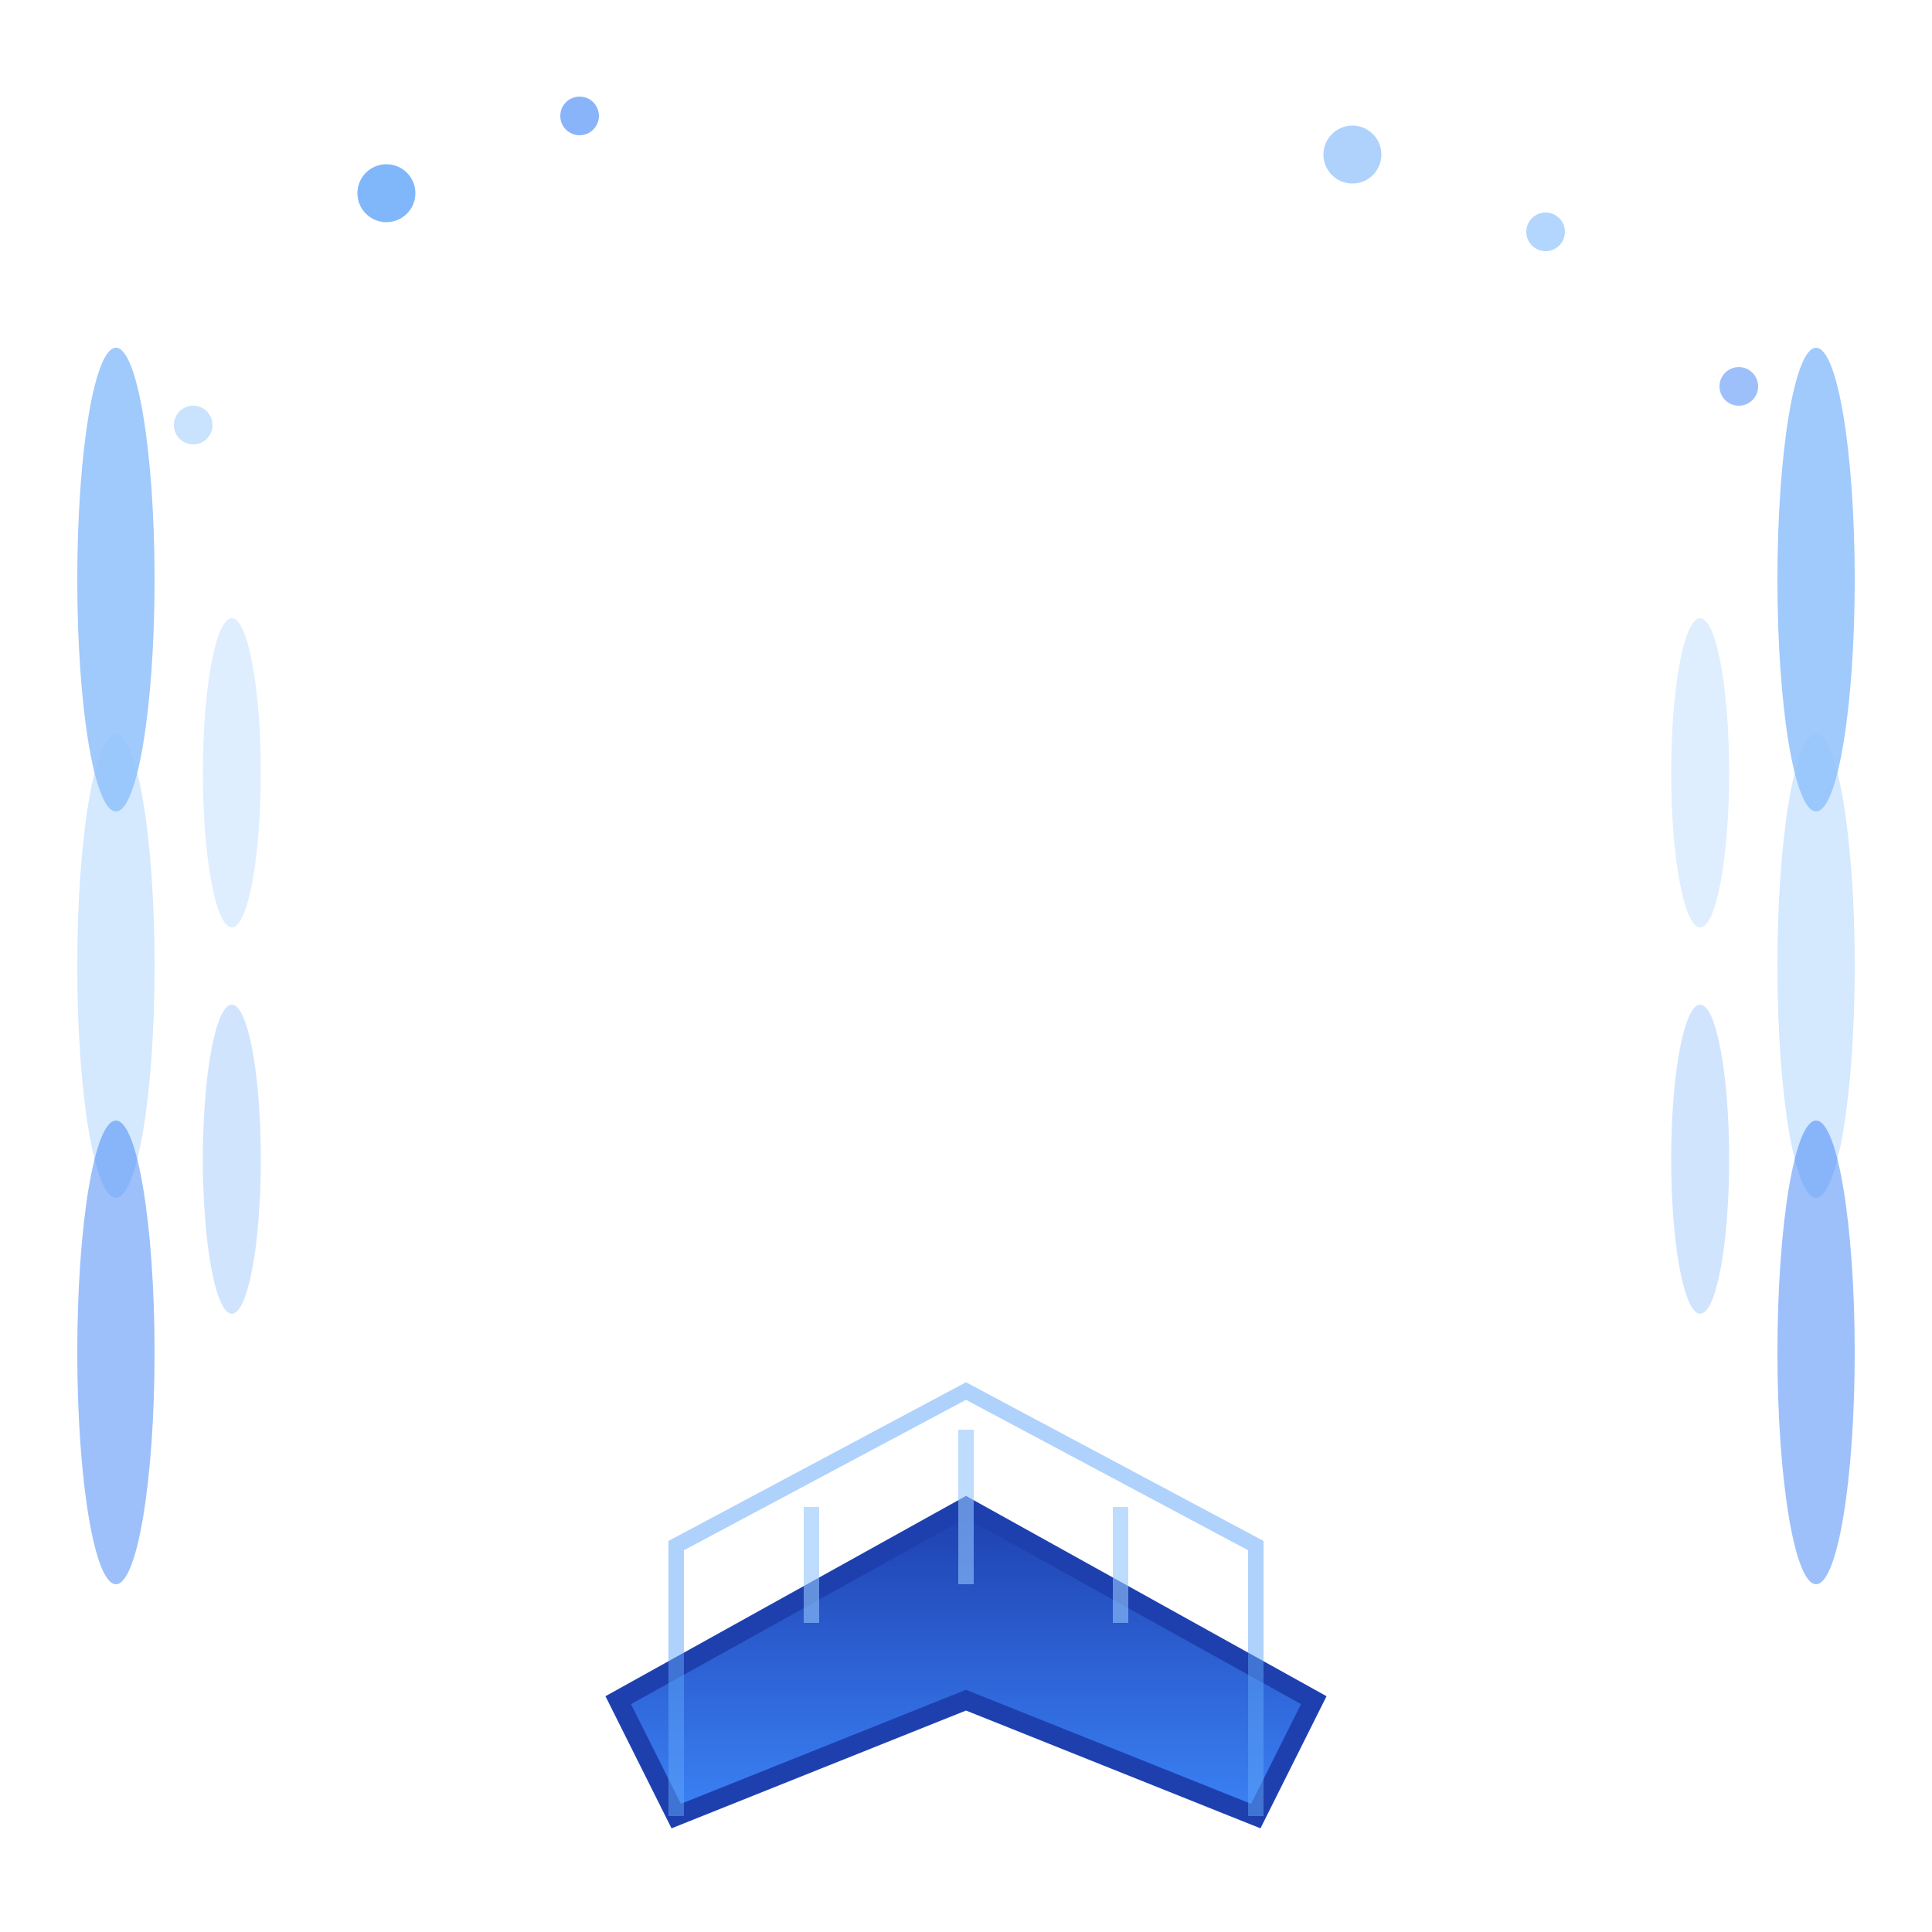
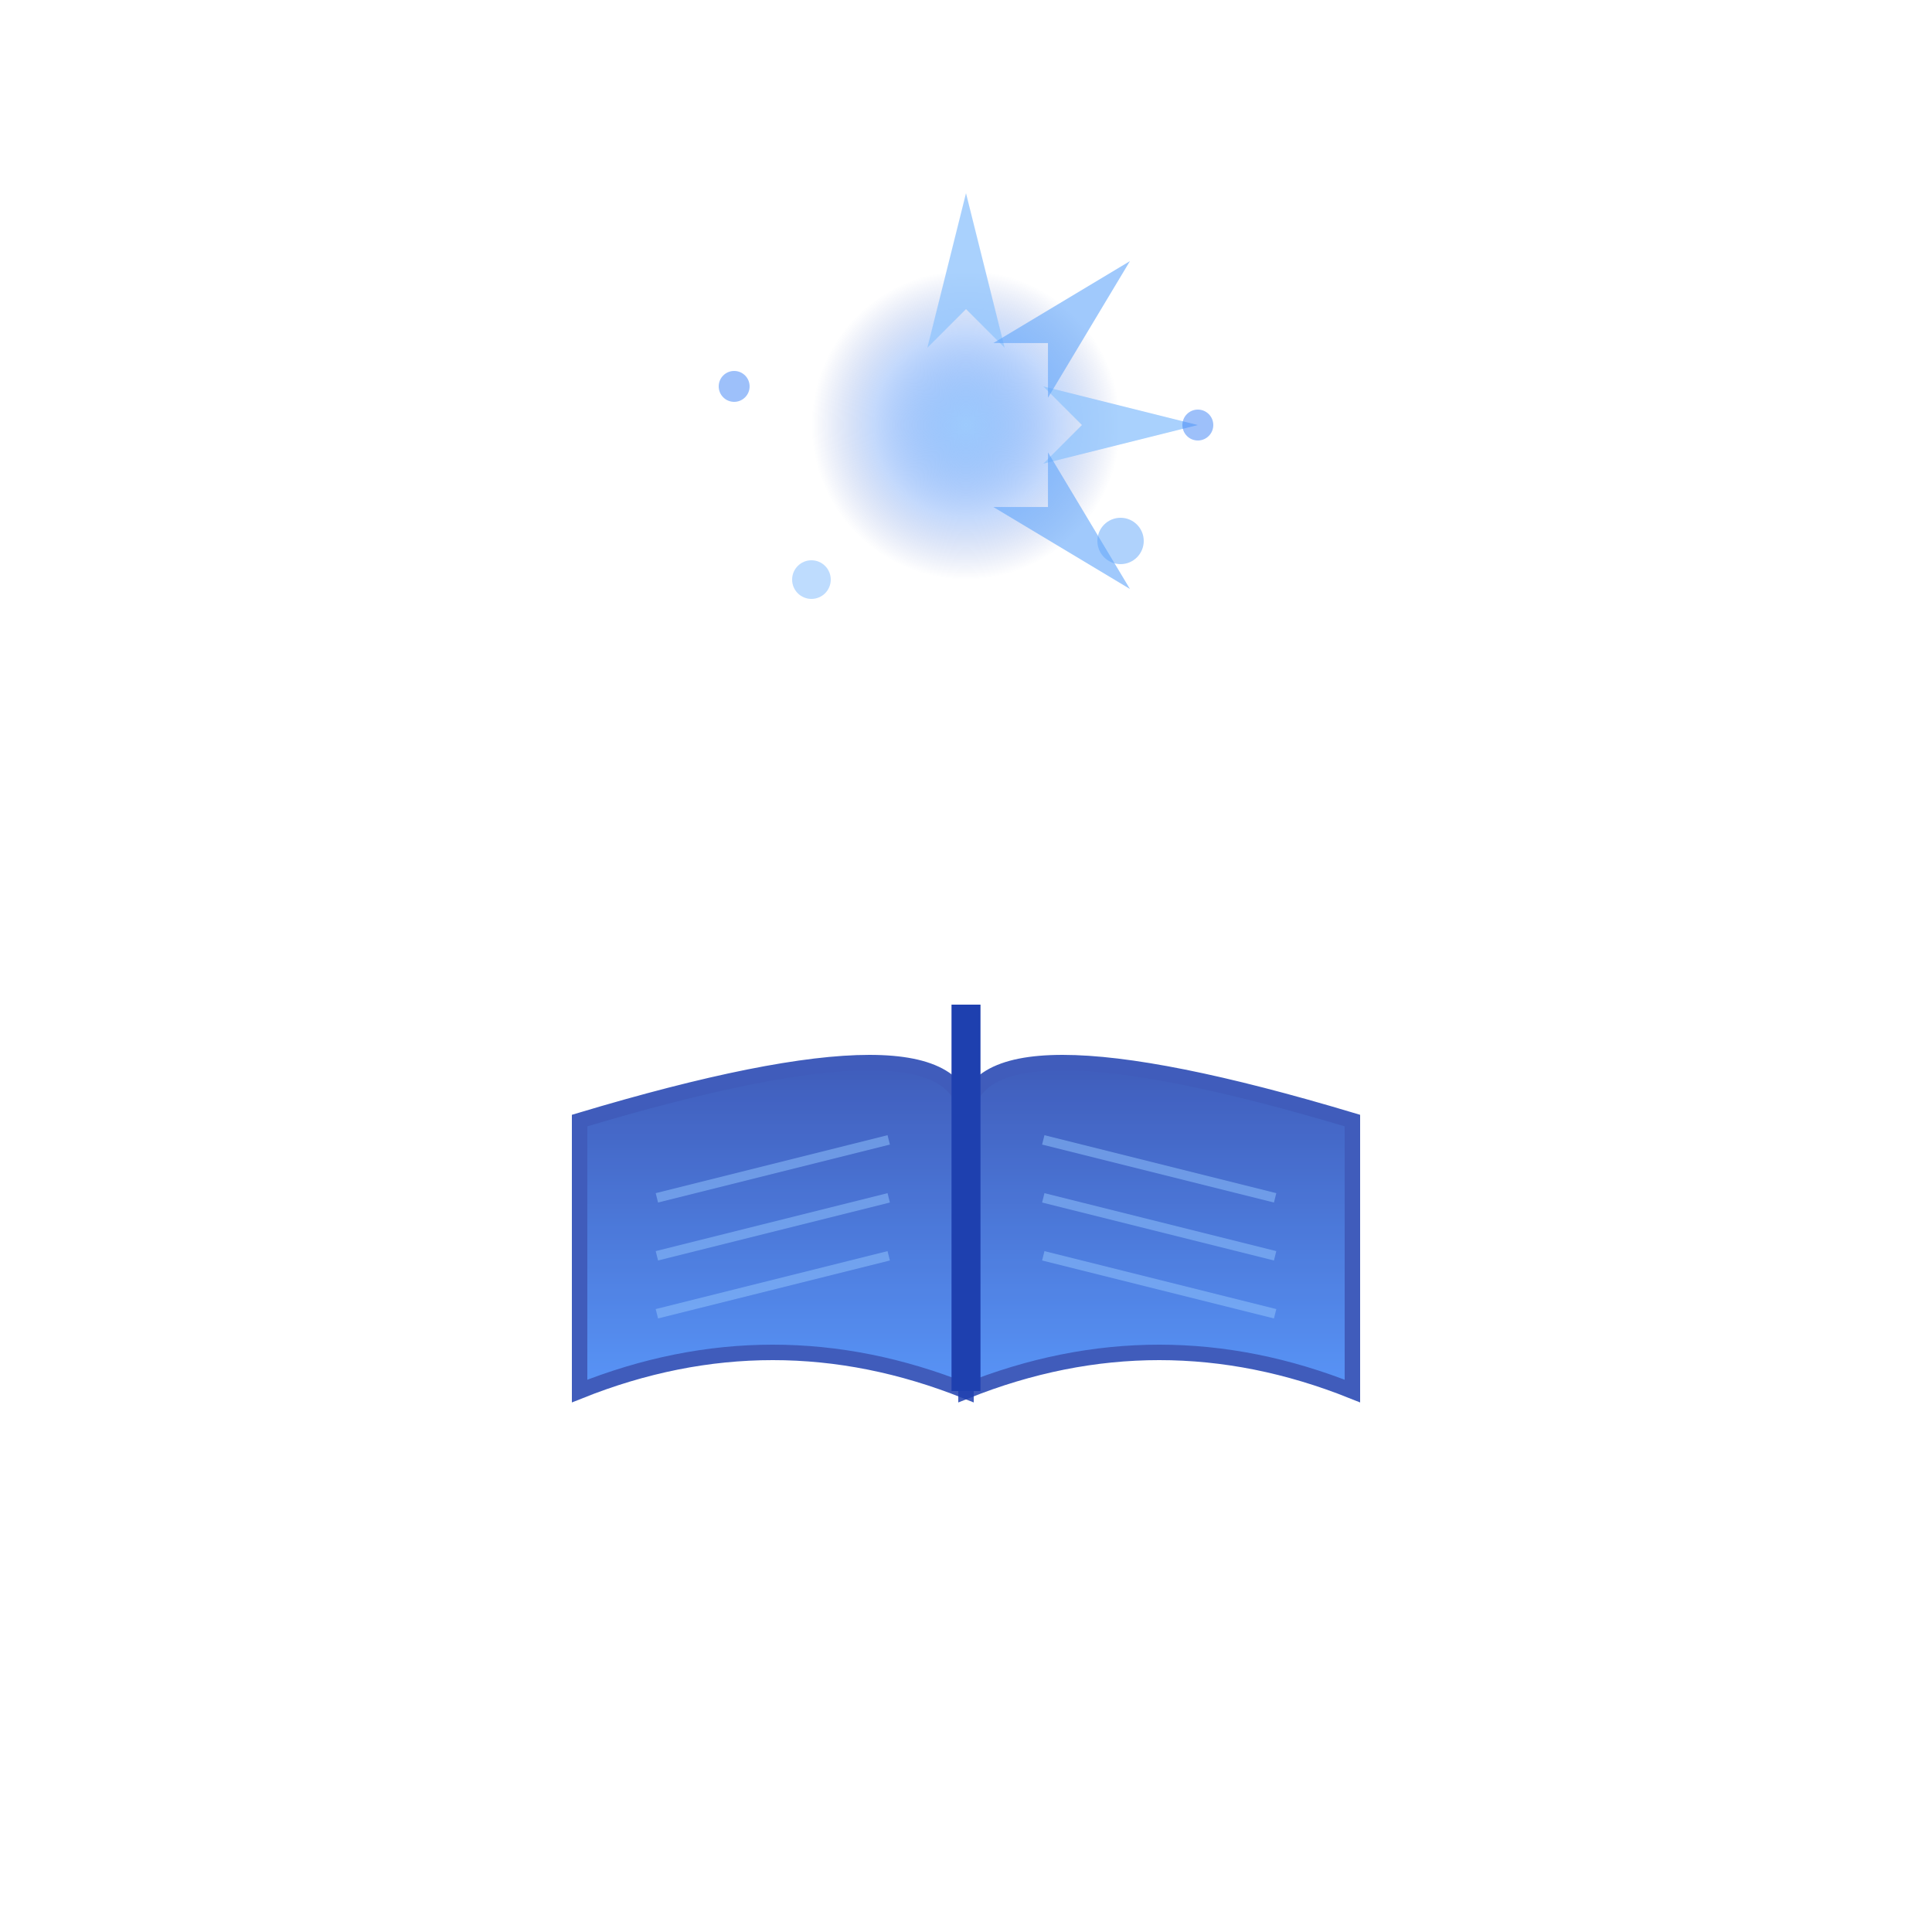
<svg xmlns="http://www.w3.org/2000/svg" viewBox="0 0 100 100" overflow="visible">
  <defs>
-     <linearGradient id="bookGrad" x1="0" y1="0" x2="0" y2="1">
+     <linearGradient id="speedLine" x1="0" y1="0" x2="1" y2="0">
+       <stop offset="0%" stop-color="#3b82f6" stop-opacity="0" />
+       <stop offset="50%" stop-color="#60a5fa" stop-opacity="0.7" />
+       <stop offset="100%" stop-color="#93c5fd" stop-opacity="0" />
+     </linearGradient>
+     <linearGradient id="speedLineR" x1="1" y1="0" x2="0" y2="0">
+       <stop offset="0%" stop-color="#3b82f6" stop-opacity="0" />
+       <stop offset="50%" stop-color="#60a5fa" stop-opacity="0.7" />
+       <stop offset="100%" stop-color="#93c5fd" stop-opacity="0" />
+     </linearGradient>
+     <linearGradient id="bookGrad" x1="0.5" y1="0" x2="0.5" y2="1">
      <stop offset="0%" stop-color="#1e40af" />
      <stop offset="100%" stop-color="#3b82f6" />
    </linearGradient>
+     <radialGradient id="sparkleGrad" cx="50%" cy="50%" r="50%">
+       <stop offset="0%" stop-color="#93c5fd" stop-opacity="0.9" />
+       <stop offset="60%" stop-color="#3b82f6" stop-opacity="0.3" />
+       <stop offset="100%" stop-color="#1e40af" stop-opacity="0" />
+     </radialGradient>
  </defs>
-   <ellipse cx="6" cy="30" rx="2" ry="12" fill="#60a5fa" opacity="0.6" />
-   <ellipse cx="6" cy="50" rx="2" ry="12" fill="#93c5fd" opacity="0.4" />
-   <ellipse cx="6" cy="70" rx="2" ry="12" fill="#3b82f6" opacity="0.5" />
-   <ellipse cx="94" cy="30" rx="2" ry="12" fill="#60a5fa" opacity="0.6" />
-   <ellipse cx="94" cy="50" rx="2" ry="12" fill="#93c5fd" opacity="0.4" />
-   <ellipse cx="94" cy="70" rx="2" ry="12" fill="#3b82f6" opacity="0.5" />
-   <ellipse cx="12" cy="40" rx="1.5" ry="8" fill="#93c5fd" opacity="0.3" />
-   <ellipse cx="88" cy="40" rx="1.5" ry="8" fill="#93c5fd" opacity="0.3" />
-   <ellipse cx="12" cy="60" rx="1.5" ry="8" fill="#60a5fa" opacity="0.3" />
-   <ellipse cx="88" cy="60" rx="1.5" ry="8" fill="#60a5fa" opacity="0.3" />
-   <path d="M32 88 L50 78 L68 88 L65 94 L50 88 L35 94 Z" fill="url(#bookGrad)" stroke="#1e40af" stroke-width="1" />
-   <path d="M35 94 L35 80 L50 72 L65 80 L65 94" fill="none" stroke="#60a5fa" stroke-width="0.8" opacity="0.5" />
-   <line x1="42" y1="84" x2="42" y2="78" stroke="#93c5fd" stroke-width="0.8" opacity="0.6" />
-   <line x1="50" y1="82" x2="50" y2="74" stroke="#93c5fd" stroke-width="0.8" opacity="0.6" />
-   <line x1="58" y1="84" x2="58" y2="78" stroke="#93c5fd" stroke-width="0.8" opacity="0.6" />
-   <circle cx="20" cy="10" r="1.5" fill="#60a5fa" opacity="0.8" />
-   <circle cx="80" cy="12" r="1" fill="#93c5fd" opacity="0.7" />
-   <circle cx="30" cy="6" r="1" fill="#3b82f6" opacity="0.6" />
-   <circle cx="70" cy="8" r="1.5" fill="#60a5fa" opacity="0.5" />
-   <circle cx="10" cy="22" r="1" fill="#93c5fd" opacity="0.5" />
-   <circle cx="90" cy="20" r="1" fill="#3b82f6" opacity="0.5" />
+   <line x1="2" y1="35" x2="28" y2="35" stroke="url(#speedLine)" stroke-width="1.5" stroke-linecap="round" />
+   <line x1="5" y1="45" x2="25" y2="45" stroke="url(#speedLine)" stroke-width="1" stroke-linecap="round" />
+   <line x1="8" y1="55" x2="22" y2="55" stroke="url(#speedLine)" stroke-width="1.2" stroke-linecap="round" />
+   <line x1="3" y1="65" x2="27" y2="65" stroke="url(#speedLine)" stroke-width="0.8" stroke-linecap="round" />
+   <line x1="72" y1="35" x2="98" y2="35" stroke="url(#speedLineR)" stroke-width="1.5" stroke-linecap="round" />
+   <line x1="75" y1="45" x2="95" y2="45" stroke="url(#speedLineR)" stroke-width="1" stroke-linecap="round" />
+   <line x1="78" y1="55" x2="92" y2="55" stroke="url(#speedLineR)" stroke-width="1.2" stroke-linecap="round" />
+   <line x1="73" y1="65" x2="97" y2="65" stroke="url(#speedLineR)" stroke-width="0.8" stroke-linecap="round" />
+   <path d="M30 72 L30 58 Q50 52 50 58 L50 72 Q40 68 30 72 Z" fill="url(#bookGrad)" stroke="#1e40af" stroke-width="0.8" opacity="0.85" />
+   <path d="M70 72 L70 58 Q50 52 50 58 L50 72 Q60 68 70 72 Z" fill="url(#bookGrad)" stroke="#1e40af" stroke-width="0.8" opacity="0.85" />
+   <line x1="50" y1="52" x2="50" y2="72" stroke="#1e40af" stroke-width="1.5" />
+   <line x1="34" y1="62" x2="46" y2="59" stroke="#93c5fd" stroke-width="0.5" opacity="0.5" />
+   <line x1="34" y1="65" x2="46" y2="62" stroke="#93c5fd" stroke-width="0.5" opacity="0.5" />
+   <line x1="34" y1="68" x2="46" y2="65" stroke="#93c5fd" stroke-width="0.5" opacity="0.5" />
+   <line x1="54" y1="59" x2="66" y2="62" stroke="#93c5fd" stroke-width="0.5" opacity="0.5" />
+   <line x1="54" y1="62" x2="66" y2="65" stroke="#93c5fd" stroke-width="0.5" opacity="0.5" />
+   <line x1="54" y1="65" x2="66" y2="68" stroke="#93c5fd" stroke-width="0.5" opacity="0.5" />
+   <circle cx="50" cy="22" r="8" fill="url(#sparkleGrad)" />
+   <polygon points="50,10 52,18 50,16 48,18" fill="#93c5fd" opacity="0.8" />
+   <polygon points="50,10 52,18 50,16 48,18" fill="#93c5fd" opacity="0.8" transform="rotate(90,50,22)" />
+   <polygon points="50,10 52,18 50,16 48,18" fill="#60a5fa" opacity="0.6" transform="rotate(45,50,22)" />
+   <polygon points="50,10 52,18 50,16 48,18" fill="#60a5fa" opacity="0.6" transform="rotate(135,50,22)" />
+   <circle cx="42" cy="30" r="1" fill="#93c5fd" opacity="0.6" />
+   <circle cx="58" cy="28" r="1.2" fill="#60a5fa" opacity="0.5" />
+   <circle cx="38" cy="20" r="0.8" fill="#3b82f6" opacity="0.5" />
+   <circle cx="62" cy="22" r="0.8" fill="#3b82f6" opacity="0.5" />
</svg>
